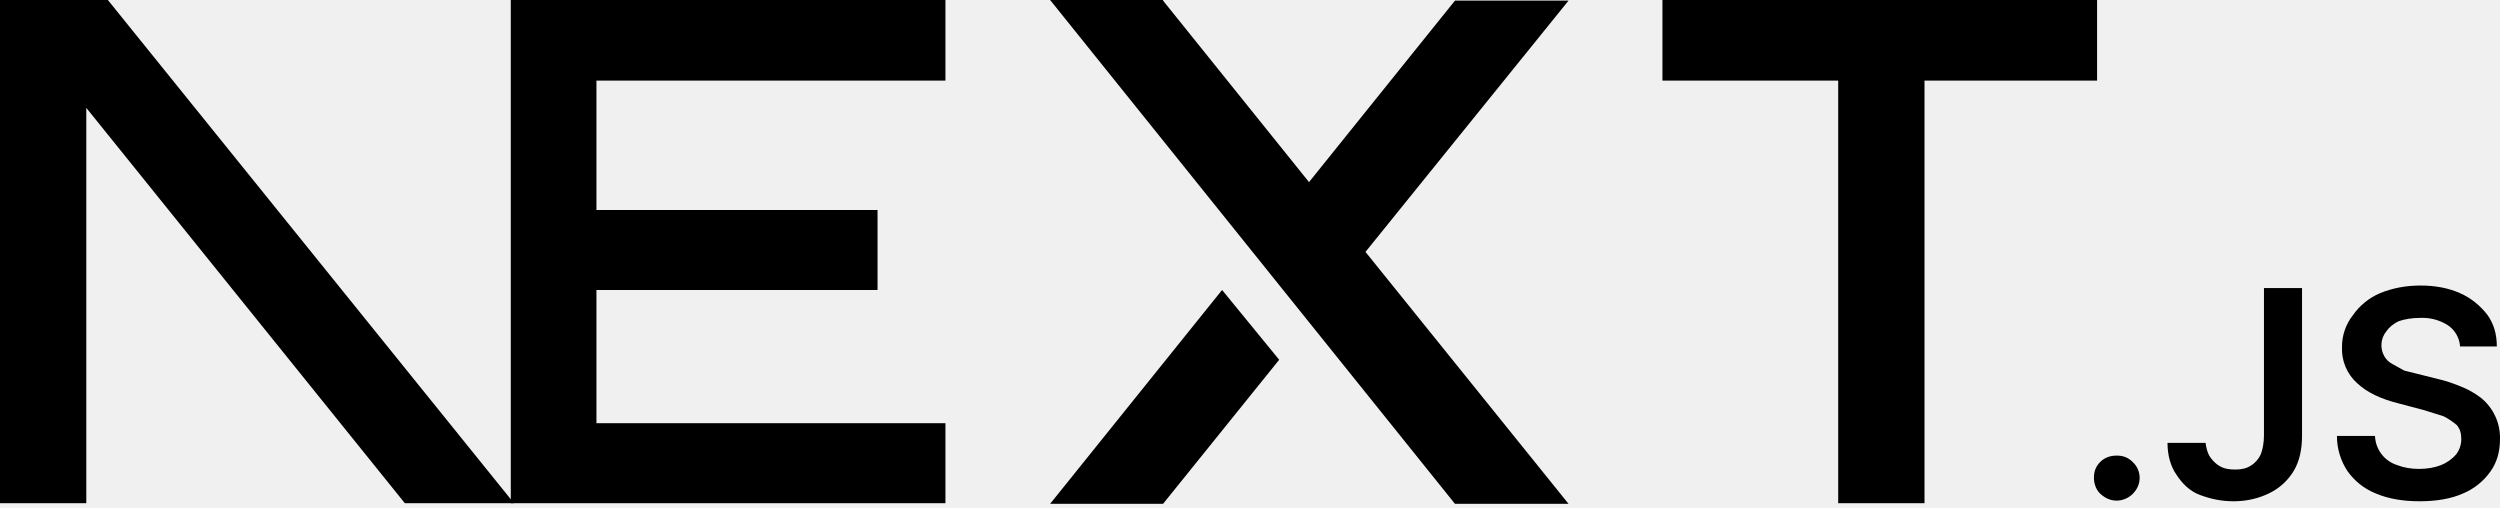
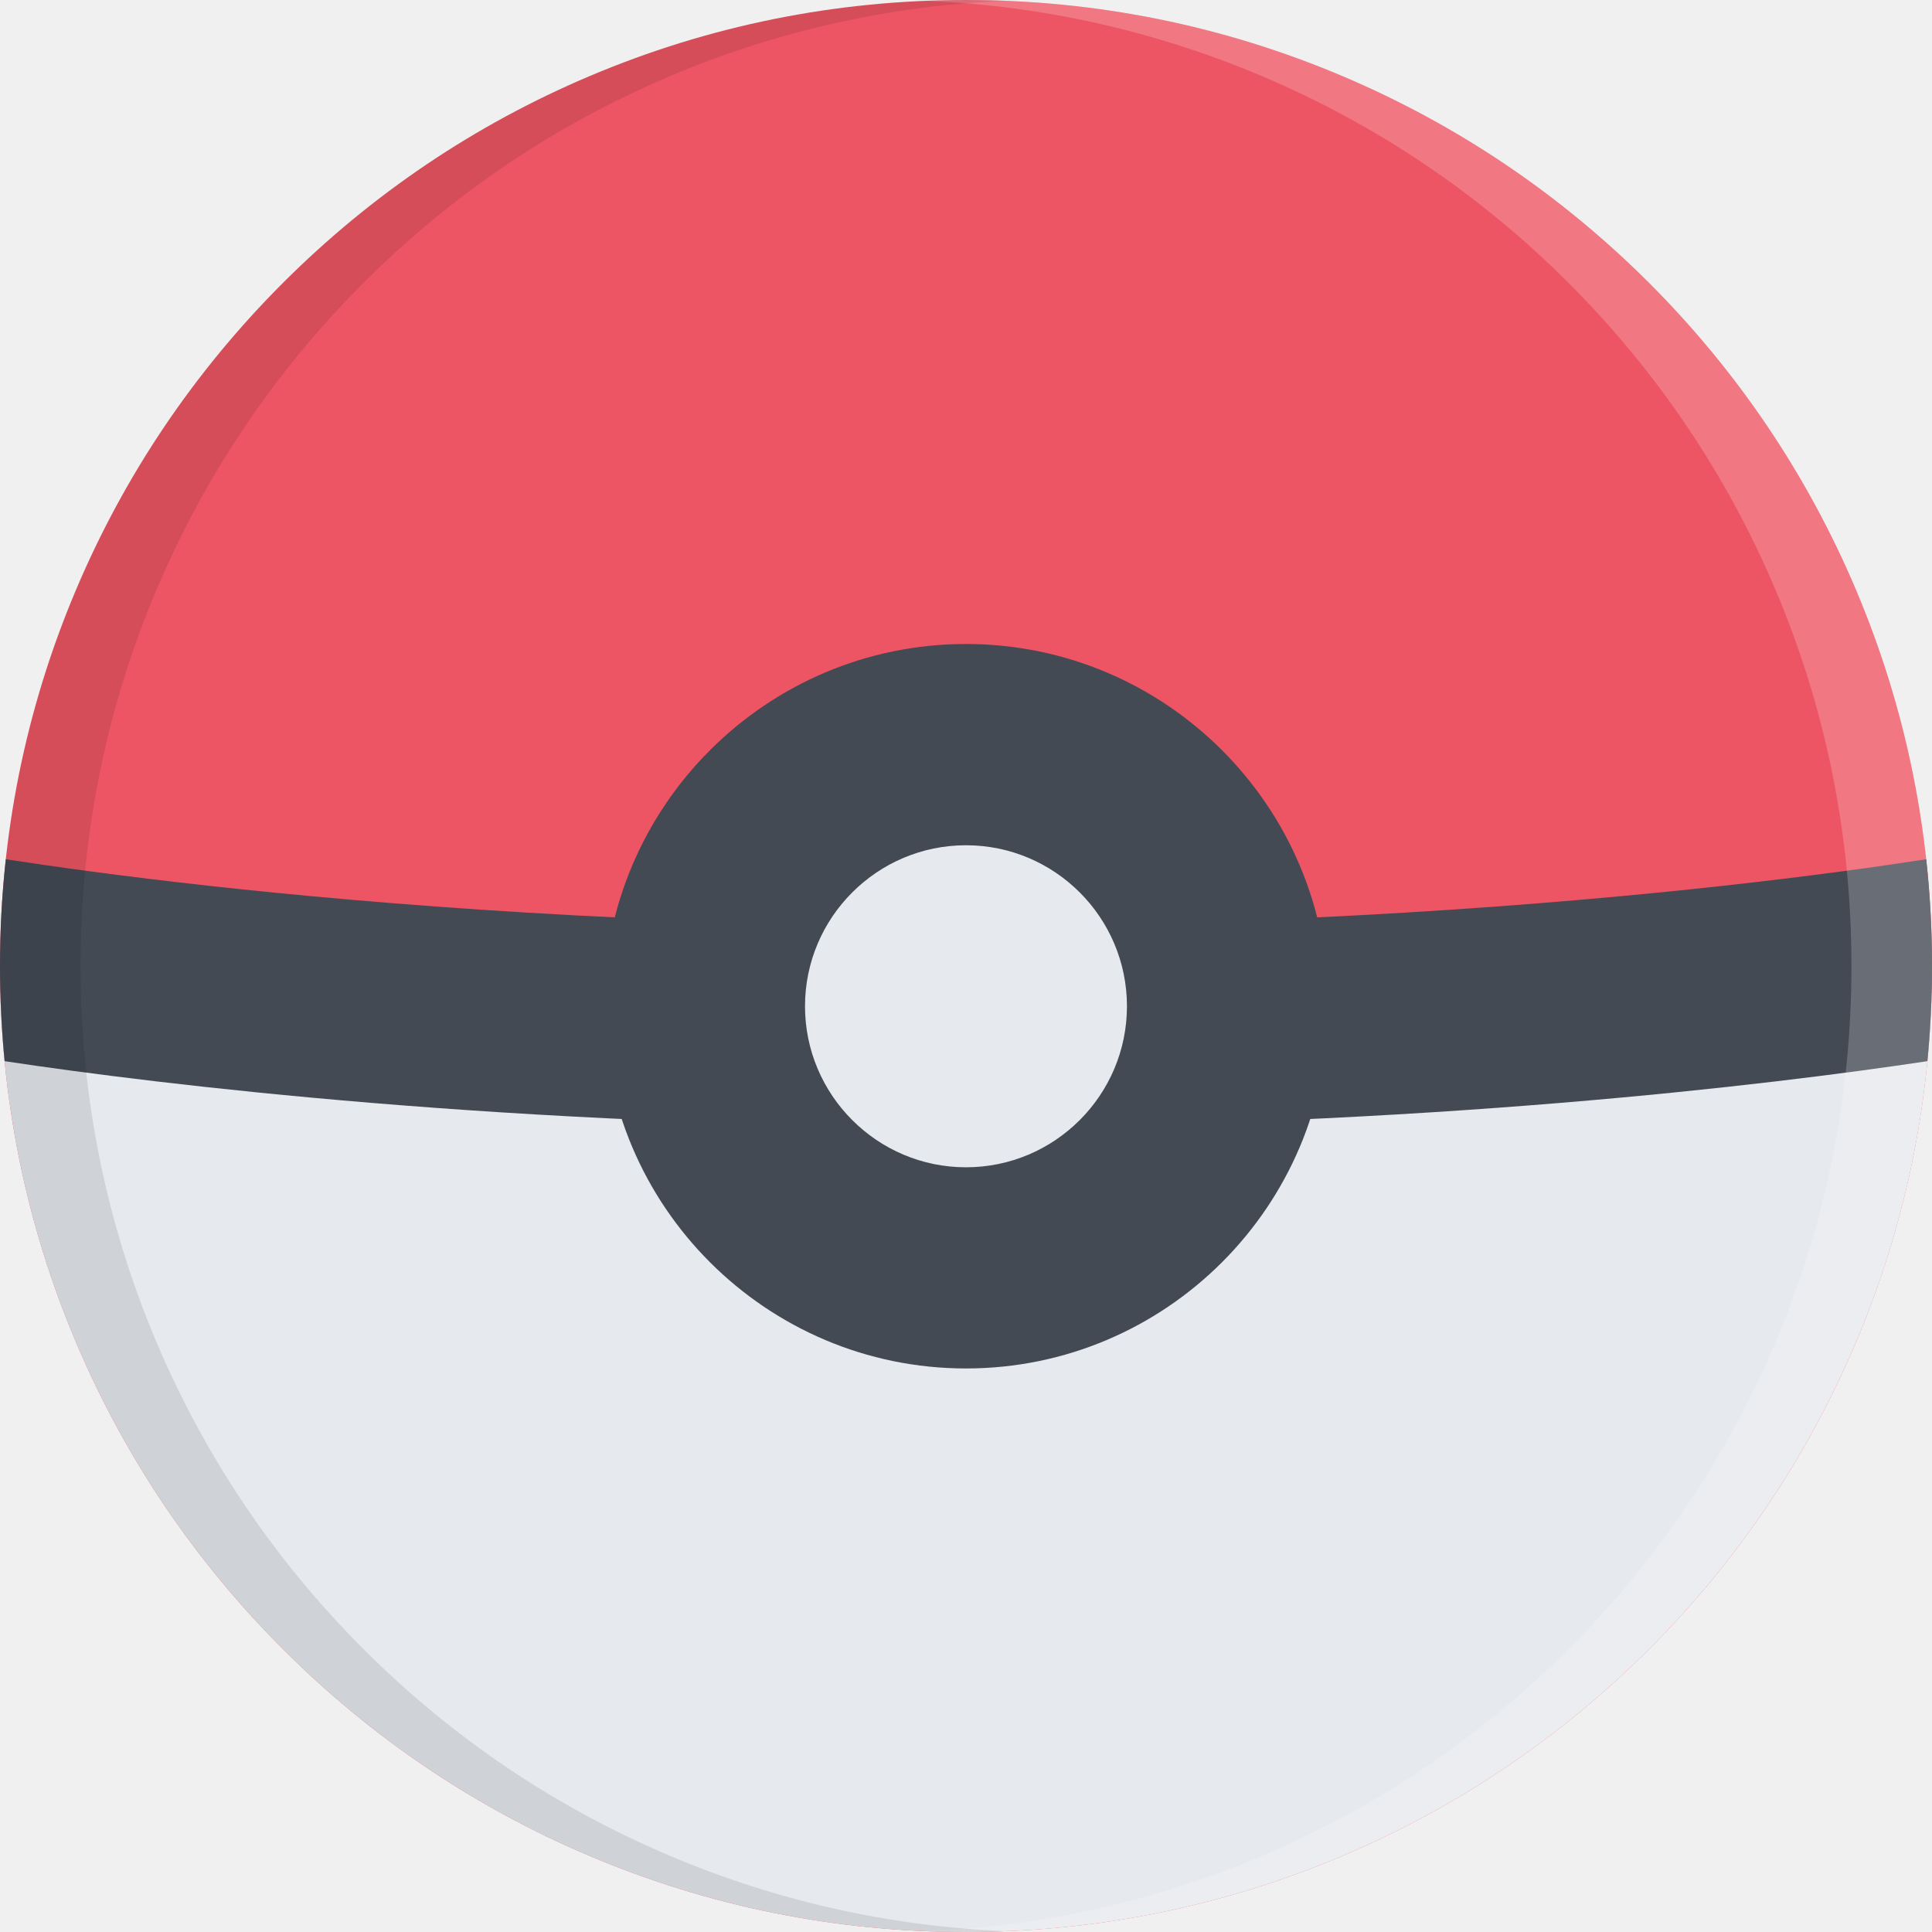
- <svg xmlns="http://www.w3.org/2000/svg" fill="none" viewBox="0 0 394 80">
-   <path fill="#000" d="M262 0h68.5v12.7h-27.2v66.6h-13.6V12.7H262V0ZM149 0v12.7H94v20.4h44.3v12.6H94v21h55v12.6H80.5V0h68.7zm34.3 0h-17.8l63.8 79.4h17.9l-32-39.7 32-39.6h-17.9l-23 28.6-23-28.6zm18.3 56.7-9-11-27.1 33.7h17.8l18.3-22.7z" />
-   <path fill="#000" d="M81 79.3 17 0H0v79.3h13.6V17l50.2 62.3H81Zm252.6-.4c-1 0-1.8-.4-2.5-1s-1.1-1.6-1.1-2.6.3-1.8 1-2.5 1.6-1 2.6-1 1.8.3 2.5 1a3.4 3.4 0 0 1 .6 4.3 3.7 3.7 0 0 1-3 1.8zm23.2-33.5h6v23.3c0 2.1-.4 4-1.3 5.5a9.1 9.1 0 0 1-3.8 3.5c-1.6.8-3.5 1.3-5.7 1.3-2 0-3.7-.4-5.3-1s-2.8-1.8-3.7-3.2c-.9-1.3-1.4-3-1.4-5h6c.1.8.3 1.6.7 2.2s1 1.2 1.6 1.5c.7.4 1.5.5 2.4.5 1 0 1.8-.2 2.4-.6a4 4 0 0 0 1.6-1.8c.3-.8.5-1.8.5-3V45.5zm30.9 9.1a4.4 4.4 0 0 0-2-3.3 7.5 7.5 0 0 0-4.3-1.1c-1.3 0-2.4.2-3.3.5-.9.4-1.6 1-2 1.6a3.5 3.5 0 0 0-.3 4c.3.5.7.9 1.3 1.2l1.8 1 2 .5 3.2.8c1.3.3 2.5.7 3.7 1.2a13 13 0 0 1 3.2 1.8 8.1 8.1 0 0 1 3 6.5c0 2-.5 3.7-1.5 5.1a10 10 0 0 1-4.4 3.5c-1.8.8-4.1 1.2-6.8 1.2-2.6 0-4.9-.4-6.8-1.2-2-.8-3.4-2-4.5-3.5a10 10 0 0 1-1.7-5.6h6a5 5 0 0 0 3.5 4.6c1 .4 2.2.6 3.4.6 1.3 0 2.5-.2 3.5-.6 1-.4 1.8-1 2.4-1.7a4 4 0 0 0 .8-2.4c0-.9-.2-1.6-.7-2.2a11 11 0 0 0-2.1-1.4l-3.2-1-3.8-1c-2.8-.7-5-1.7-6.6-3.2a7.2 7.2 0 0 1-2.4-5.7 8 8 0 0 1 1.7-5 10 10 0 0 1 4.3-3.5c2-.8 4-1.2 6.4-1.2 2.3 0 4.4.4 6.2 1.2 1.8.8 3.2 2 4.3 3.4 1 1.4 1.5 3 1.5 5h-5.8z" />
+ <svg xmlns="http://www.w3.org/2000/svg" height="800px" width="800px" version="1.1" id="Layer_1" viewBox="0 0 511.985 511.985" xml:space="preserve">
+   <path style="fill:#ED5564;" d="M491.859,156.348c-12.891-30.483-31.342-57.865-54.842-81.372  c-23.516-23.5-50.904-41.96-81.373-54.85c-31.56-13.351-65.091-20.125-99.652-20.125c-34.554,0-68.083,6.773-99.645,20.125  c-30.483,12.89-57.865,31.351-81.373,54.85c-23.499,23.507-41.959,50.889-54.85,81.372C6.774,187.91,0,221.44,0,255.993  c0,34.56,6.773,68.091,20.125,99.652c12.89,30.469,31.351,57.857,54.85,81.357c23.507,23.516,50.889,41.967,81.373,54.857  c31.562,13.344,65.091,20.125,99.645,20.125c34.561,0,68.092-6.781,99.652-20.125c30.469-12.891,57.857-31.342,81.373-54.857  c23.5-23.5,41.951-50.889,54.842-81.357c13.344-31.561,20.125-65.092,20.125-99.652C511.984,221.44,505.203,187.91,491.859,156.348z  " />
+   <path style="fill:#E6E9ED;" d="M0.102,263.18c0.875,32.014,7.593,63.092,20.023,92.465c12.89,30.469,31.351,57.857,54.85,81.357  c23.507,23.516,50.889,41.967,81.373,54.857c31.562,13.344,65.091,20.125,99.645,20.125c34.561,0,68.092-6.781,99.652-20.125  c30.469-12.891,57.857-31.342,81.373-54.857c23.5-23.5,41.951-50.889,54.842-81.357c12.438-29.373,19.156-60.451,20.031-92.465  H0.102z" />
+   <path style="fill:#434A54;" d="M510.765,281.211c0.812-8.344,1.219-16.75,1.219-25.218c0-9.516-0.516-18.953-1.531-28.289  c-12.719,1.961-30.984,4.516-53.998,7.054c-43.688,4.82-113.904,10.57-200.463,10.57c-86.552,0-156.776-5.75-200.455-10.57  c-23.022-2.539-41.28-5.093-53.998-7.054C0.516,237.04,0,246.478,0,255.993c0,8.468,0.406,16.875,1.219,25.218  c41.53,6.25,133.027,17.436,254.773,17.436S469.234,287.461,510.765,281.211z" />
+   <path style="fill:#E6E9ED;" d="M309.334,266.656c0,29.459-23.891,53.334-53.342,53.334c-29.452,0-53.334-23.875-53.334-53.334  c0-29.453,23.882-53.327,53.334-53.327C285.443,213.33,309.334,237.204,309.334,266.656z" />
+   <path style="fill:#434A54;" d="M255.992,170.66c-52.936,0-95.997,43.069-95.997,95.997s43.062,95.988,95.997,95.988  s95.996-43.061,95.996-95.988C351.988,213.729,308.928,170.66,255.992,170.66z M255.992,309.335  c-23.522,0-42.663-19.156-42.663-42.678c0-23.523,19.14-42.663,42.663-42.663c23.531,0,42.654,19.14,42.654,42.663  C298.646,290.178,279.523,309.335,255.992,309.335z" />
+   <path style="opacity:0.2;fill:#FFFFFF;enable-background:new    ;" d="M491.859,156.348c-12.891-30.483-31.342-57.865-54.842-81.372  c-23.516-23.5-50.904-41.96-81.373-54.85c-31.56-13.351-65.091-20.125-99.652-20.125c-3.57,0-7.125,0.078-10.664,0.219  c30.789,1.25,60.662,7.93,88.974,19.906c30.498,12.89,57.873,31.351,81.371,54.85c23.5,23.507,41.969,50.889,54.857,81.372  c13.359,31.562,20.109,65.092,20.109,99.646c0,34.56-6.75,68.091-20.109,99.652c-12.889,30.469-31.357,57.857-54.857,81.357  c-23.498,23.516-50.873,41.967-81.371,54.857c-28.312,11.969-58.186,18.656-88.974,19.906c3.539,0.141,7.093,0.219,10.664,0.219  c34.561,0,68.092-6.781,99.652-20.125c30.469-12.891,57.857-31.342,81.373-54.857c23.5-23.5,41.951-50.889,54.842-81.357  c13.344-31.561,20.125-65.092,20.125-99.652C511.984,221.44,505.203,187.91,491.859,156.348z" />
+   <path style="opacity:0.1;enable-background:new    ;" d="M20.125,355.645c12.89,30.469,31.351,57.857,54.85,81.357  c23.507,23.516,50.889,41.967,81.373,54.857c31.562,13.344,65.091,20.125,99.645,20.125c3.57,0,7.125-0.078,10.664-0.219  c-30.789-1.25-60.67-7.938-88.982-19.906c-30.483-12.891-57.857-31.342-81.364-54.857c-23.507-23.5-41.96-50.889-54.858-81.357  c-13.352-31.56-20.117-65.091-20.117-99.652c0-34.554,6.765-68.084,20.116-99.646C54.35,125.864,72.803,98.481,96.31,74.983  c23.507-23.507,50.881-41.968,81.364-54.858c28.312-11.976,58.193-18.656,88.982-19.906c-3.539-0.14-7.094-0.218-10.664-0.218  c-34.554,0-68.083,6.773-99.645,20.125c-30.483,12.89-57.865,31.351-81.373,54.858c-23.499,23.499-41.959,50.881-54.85,81.364  C6.774,187.91,0,221.44,0,255.993C0,290.553,6.774,324.085,20.125,355.645z" />
</svg>
